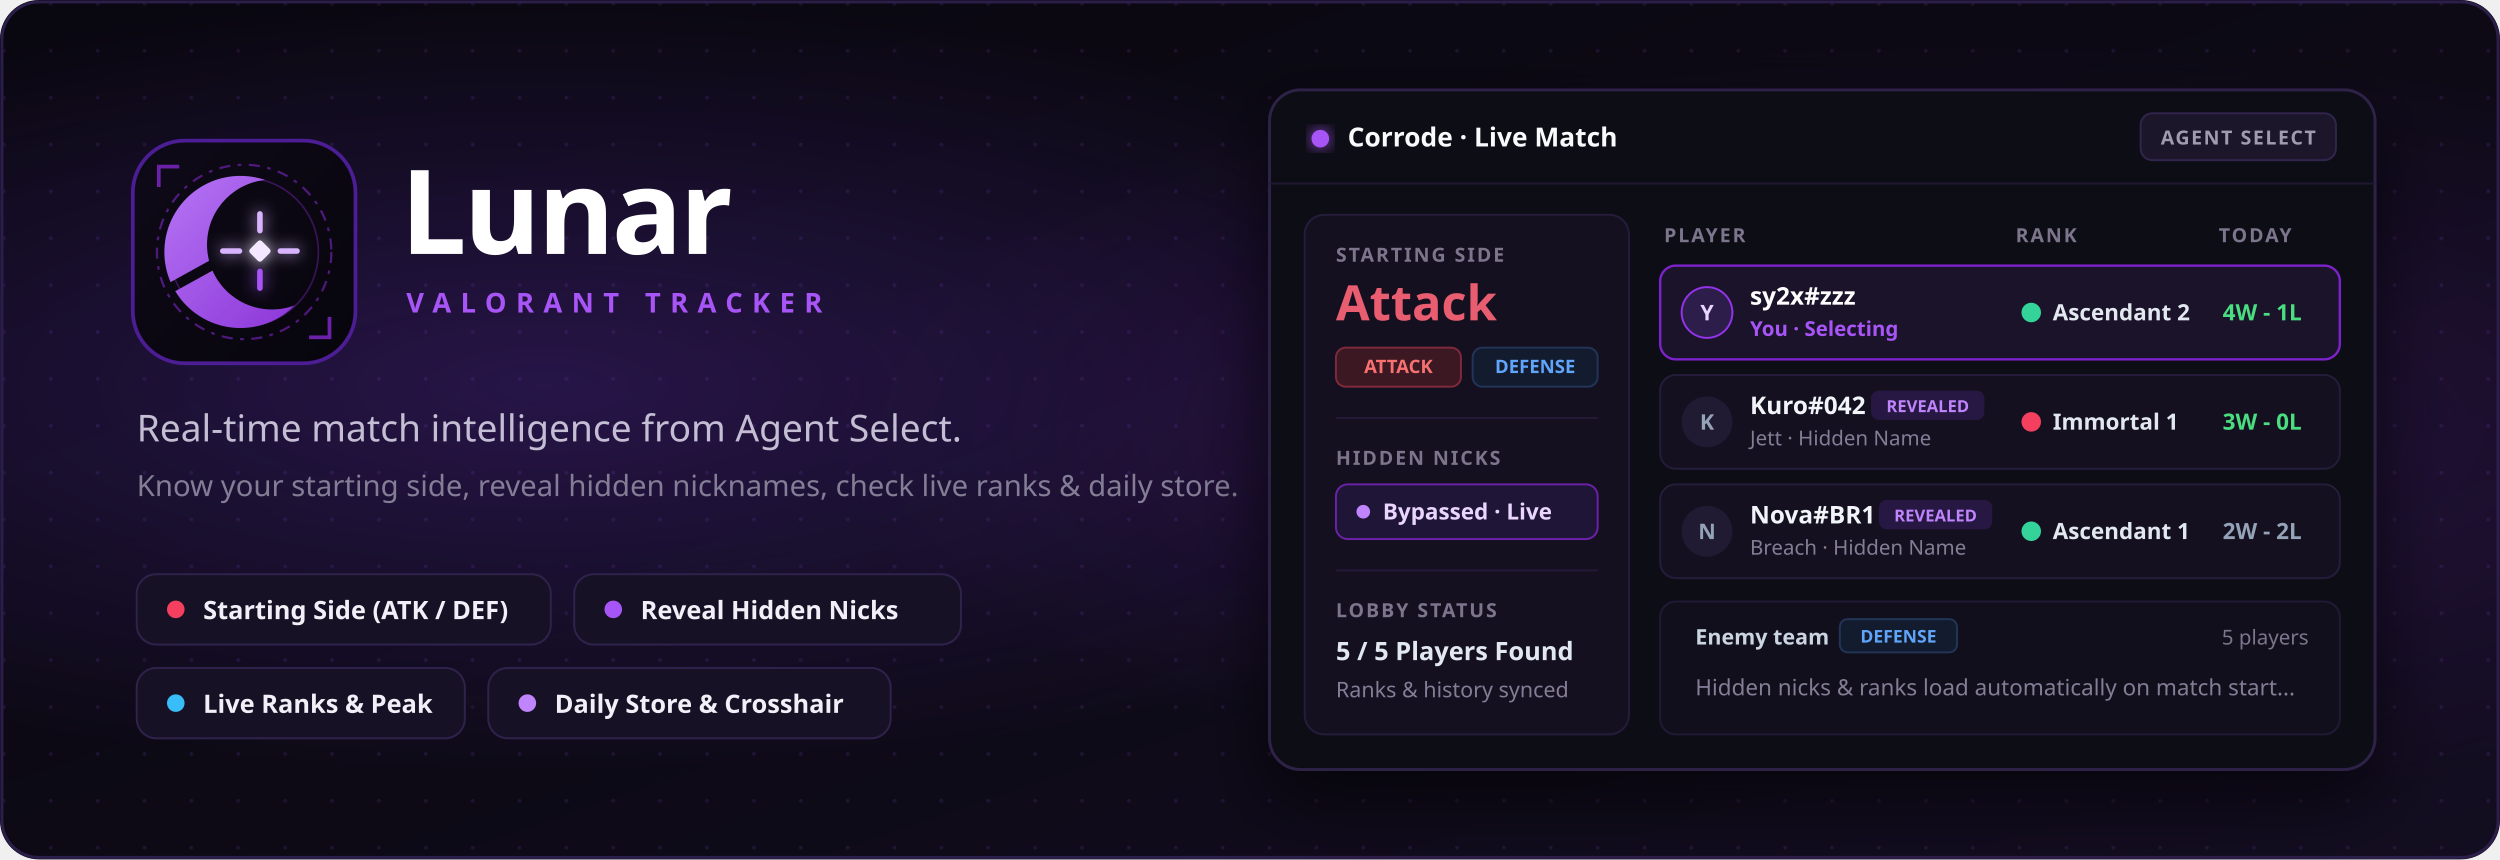
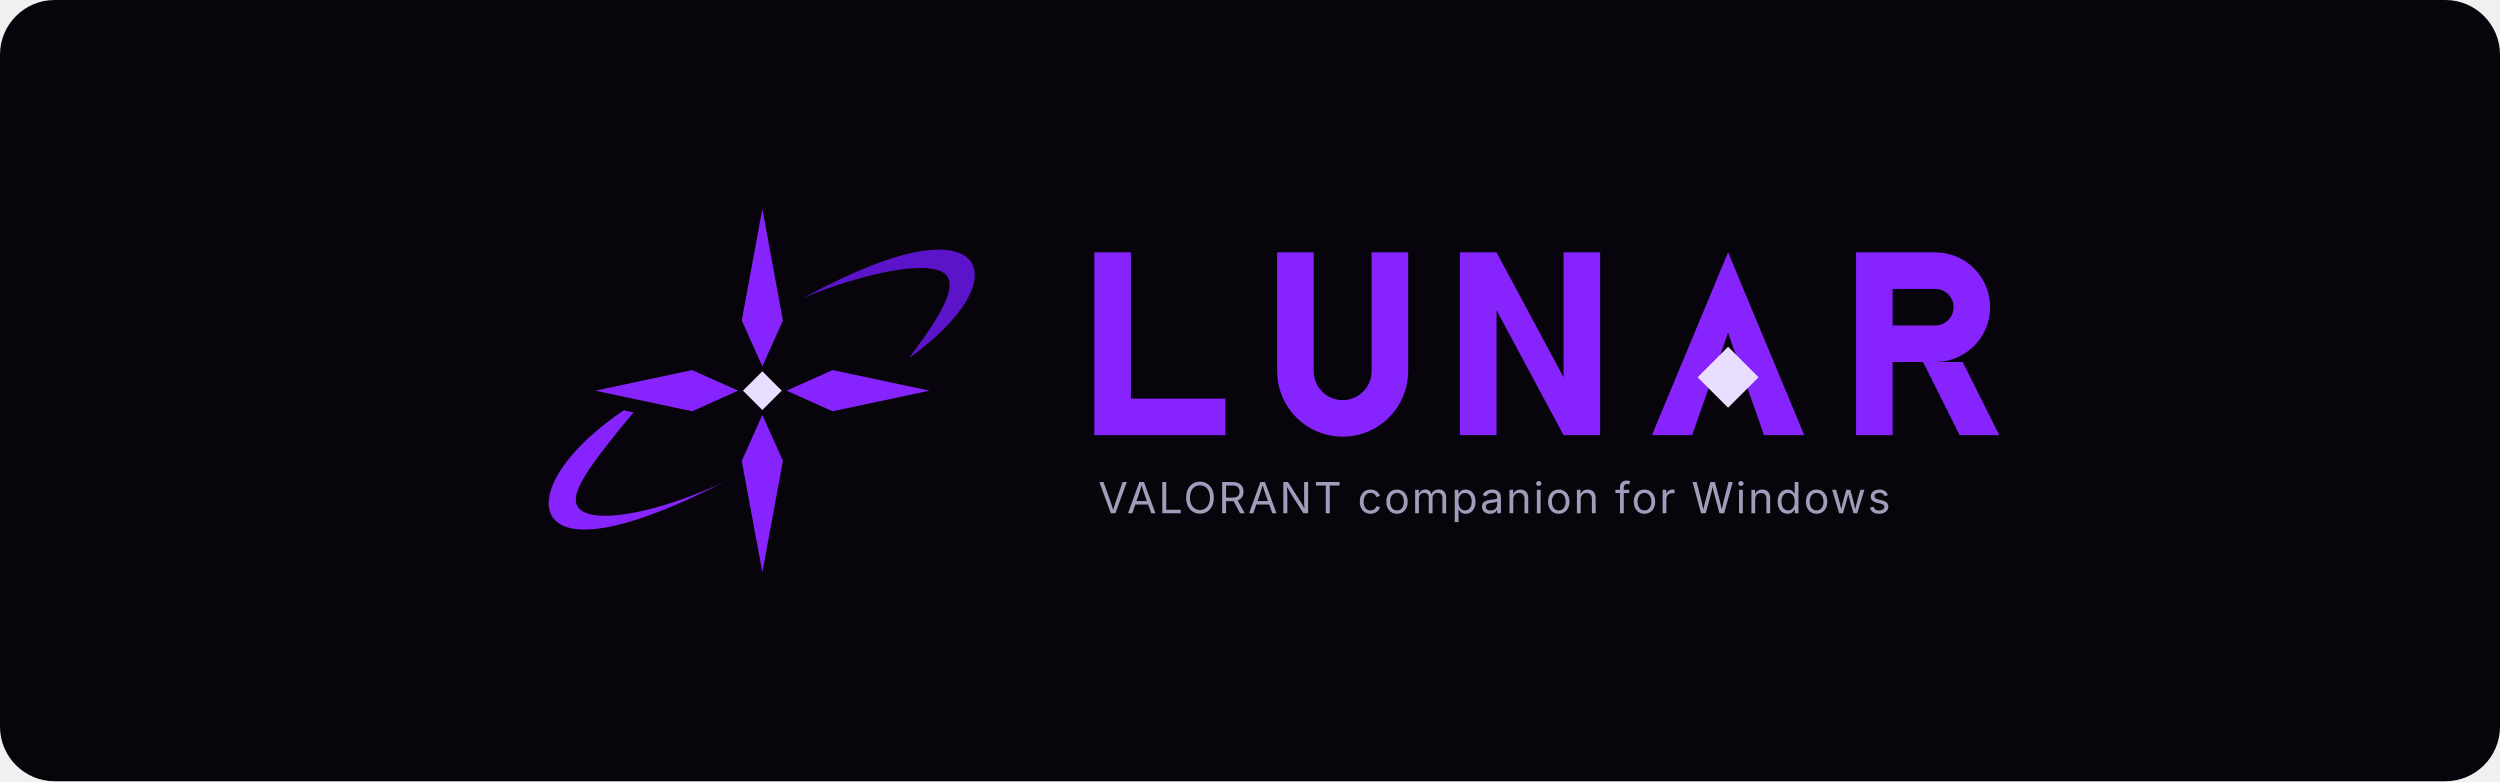
- <svg xmlns="http://www.w3.org/2000/svg" viewBox="0 0 1280 440" width="1280" height="440">
+ <svg xmlns="http://www.w3.org/2000/svg" viewBox="0 0 1280 400" width="1280" height="400">
  <defs>
-     <linearGradient id="bgGrad" x1="0%" y1="0%" x2="100%" y2="100%">
-       <stop offset="0%" stop-color="#09070f" />
-       <stop offset="55%" stop-color="#0d0a16" />
-       <stop offset="100%" stop-color="#130d21" />
-     </linearGradient>
-     <radialGradient id="glowLeft" cx="22%" cy="45%" r="45%">
-       <stop offset="0%" stop-color="#7c3aed" stop-opacity=".24" />
-       <stop offset="100%" stop-color="#7c3aed" stop-opacity="0" />
-     </radialGradient>
-     <radialGradient id="glowRight" cx="78%" cy="50%" r="45%">
-       <stop offset="0%" stop-color="#9333ea" stop-opacity=".18" />
-       <stop offset="100%" stop-color="#9333ea" stop-opacity="0" />
-     </radialGradient>
-     <linearGradient id="moonGradTop" x1="0%" y1="0%" x2="100%" y2="100%">
-       <stop offset="0%" stop-color="#c084fc" />
-       <stop offset="100%" stop-color="#7e22ce" />
-     </linearGradient>
-     <linearGradient id="logoBg" x1="0%" y1="0%" x2="100%" y2="100%">
-       <stop offset="0%" stop-color="#0e0a18" />
-       <stop offset="100%" stop-color="#07050c" />
-     </linearGradient>
-     <filter id="purpleGlow" x="-30%" y="-30%" width="160%" height="160%">
-       <feGaussianBlur stdDeviation="4" result="blur" />
-       <feMerge>
-         <feMergeNode in="blur" />
-         <feMergeNode in="SourceGraphic" />
-       </feMerge>
-     </filter>
-     <filter id="cardShadow" x="-10%" y="-10%" width="120%" height="130%">
-       <feDropShadow dx="0" dy="14" stdDeviation="18" flood-color="#000" flood-opacity=".65" />
-     </filter>
-     <mask id="crescentMask">
-       <rect width="120" height="120" fill="black" />
-       <circle cx="58" cy="60" r="41" fill="white" />
-       <circle cx="75" cy="56" r="35" fill="black" />
-       <line x1="12" y1="84" x2="50" y2="63" stroke="black" stroke-width="5.5" />
+     <mask id="bn-gap">
+       <rect x="-512" y="-512" width="1536" height="1536" fill="#fff" />
+       <path d="M256.0 106.0 L273.0 198.0 L256.0 236.0 L239.0 198.0 Z M394.0 256.0 L314.0 273.0 L276.0 256.0 L314.0 239.0 Z M256.0 406.0 L239.0 314.0 L256.0 276.0 L273.0 314.0 Z M118.0 256.0 L198.0 239.0 L236.0 256.0 L198.0 273.0 Z" fill="#000" stroke="#000" stroke-width="22" stroke-linejoin="round" />
    </mask>
-     <pattern id="dotGrid" width="24" height="24" patternUnits="userSpaceOnUse">
-       <circle cx="2" cy="2" r="1" fill="#a855f7" opacity=".12" />
-     </pattern>
+     <mask id="bn-moon">
+       <rect x="-512" y="-512" width="1536" height="1536" fill="#fff" />
+       <circle cx="400.6" cy="159.8" r="24.0" fill="#000" />
+     </mask>
  </defs>
-   <rect width="1280" height="440" rx="20" fill="url(#bgGrad)" />
-   <rect width="1280" height="440" rx="20" fill="url(#dotGrid)" />
-   <rect width="1280" height="440" rx="20" fill="url(#glowLeft)" />
-   <rect width="1280" height="440" rx="20" fill="url(#glowRight)" />
-   <rect x="1" y="1" width="1278" height="438" rx="19" fill="none" stroke="#2c1e4a" stroke-width="1.5" />
-   <g transform="translate(68 72) scale(.95)">
-     <rect width="120" height="120" rx="28" fill="url(#logoBg)" stroke="#4c1d95" stroke-width="2" />
-     <path d="M14 25V14h11M106 95v11H95" fill="none" stroke="#6b21a8" stroke-width="2" />
-     <circle cx="60" cy="60" r="47" fill="none" stroke="#6b21a8" stroke-width="1.2" stroke-dasharray="6 4 2 4" opacity=".7" />
-     <circle cx="60" cy="60" r="40" fill="none" stroke="#581c87" stroke-width=".9" opacity=".6" />
-     <rect width="120" height="120" fill="url(#moonGradTop)" mask="url(#crescentMask)" filter="url(#purpleGlow)" />
-     <g filter="url(#purpleGlow)">
-       <rect x="64" y="55" width="9" height="9" rx="1.5" transform="rotate(45 68.5 59.5)" fill="#f3e8ff" />
-       <rect x="67" y="38" width="3" height="12" rx="1.5" fill="#d8b4fe" />
-       <rect x="67" y="69" width="3" height="12" rx="1.5" fill="#a855f7" />
-       <rect x="47" y="58" width="12" height="3" rx="1.5" fill="#d8b4fe" />
-       <rect x="78" y="58" width="12" height="3" rx="1.5" fill="#d8b4fe" />
+   <rect width="1280" height="400" rx="28" fill="#07050B" />
+   <g transform="translate(231.6 41.3) scale(0.62)">
+     <g mask="url(#bn-gap)">
+       <path d="M289.5 179.6 L293.7 177.4 L297.9 175.2 L302.1 173.0 L306.2 170.8 L310.4 168.7 L314.5 166.7 L318.6 164.7 L322.7 162.8 L326.7 160.9 L330.7 159.1 L334.7 157.4 L338.6 155.7 L342.5 154.1 L346.4 152.5 L350.2 151.1 L354.0 149.7 L357.7 148.4 L361.3 147.2 L364.9 146.1 L368.5 145.0 L371.9 144.1 L375.3 143.2 L378.7 142.4 L381.9 141.7 L385.1 141.1 L388.2 140.6 L391.3 140.2 L394.2 139.9 L397.1 139.7 L399.8 139.6 L402.5 139.5 L405.0 139.6 L407.5 139.8 L409.9 140.1 L412.1 140.4 L414.3 140.9 L416.3 141.5 L418.2 142.1 L420.0 142.9 L421.6 143.7 L423.2 144.7 L424.6 145.7 L425.9 146.8 L427.1 148.0 L428.1 149.3 L429.0 150.7 L429.7 152.2 L430.3 153.8 L430.8 155.4 L431.2 157.1 L431.4 158.9 L431.4 160.7 L431.3 162.7 L431.1 164.7 L430.7 166.7 L430.2 168.8 L429.5 171.0 L428.7 173.2 L427.7 175.5 L426.6 177.8 L425.4 180.2 L424.0 182.6 L422.5 185.0 L420.8 187.5 L419.0 190.0 L417.1 192.5 L415.0 195.0 L412.8 197.6 L410.5 200.2 L408.1 202.8 L405.5 205.4 L402.8 208.0 L400.0 210.7 L397.1 213.3 L394.1 215.9 L391.0 218.5 L387.7 221.1 L384.4 223.7 L380.9 226.3 L377.3 228.8 L377.3 228.8 L379.4 225.8 L381.6 222.9 L383.7 220.0 L385.8 217.2 L387.8 214.5 L389.7 211.8 L391.5 209.2 L393.2 206.6 L394.9 204.1 L396.4 201.7 L397.9 199.4 L399.3 197.1 L400.7 194.8 L401.9 192.7 L403.1 190.6 L404.2 188.5 L405.1 186.6 L406.1 184.7 L406.9 182.8 L407.6 181.1 L408.3 179.3 L408.9 177.7 L409.4 176.1 L409.8 174.6 L410.1 173.1 L410.4 171.7 L410.6 170.4 L410.6 169.1 L410.6 167.8 L410.5 166.7 L410.3 165.6 L410.1 164.5 L409.7 163.5 L409.2 162.6 L408.7 161.7 L408.1 160.8 L407.3 160.0 L406.5 159.3 L405.6 158.6 L404.6 158.0 L403.5 157.5 L402.3 156.9 L401.0 156.5 L399.6 156.1 L398.1 155.7 L396.6 155.4 L394.9 155.2 L393.1 155.0 L391.2 154.8 L389.2 154.7 L387.2 154.7 L385.0 154.7 L382.7 154.8 L380.4 154.9 L377.9 155.1 L375.4 155.3 L372.7 155.6 L370.0 156.0 L367.1 156.4 L364.2 156.9 L361.2 157.4 L358.1 158.0 L354.9 158.7 L351.6 159.4 L348.2 160.2 L344.8 161.0 L341.3 161.9 L337.7 162.9 L334.0 163.9 L330.2 165.0 L326.4 166.1 L322.5 167.4 L318.6 168.7 L314.6 170.0 L310.5 171.4 L306.4 172.9 L302.2 174.5 L298.0 176.1 L293.8 177.8 L289.5 179.6 Z" fill="#5B14C9" />
+       <path d="M228.2 329.6 L223.4 332.0 L218.7 334.3 L214.0 336.6 L209.3 338.9 L204.6 341.1 L200.0 343.3 L195.5 345.4 L191.0 347.4 L186.5 349.4 L182.0 351.3 L177.7 353.1 L173.3 354.8 L169.0 356.5 L164.8 358.1 L160.7 359.6 L156.6 361.0 L152.6 362.3 L148.6 363.6 L144.7 364.7 L140.9 365.8 L137.2 366.7 L133.6 367.6 L130.0 368.3 L126.6 369.0 L123.2 369.5 L119.9 370.0 L116.8 370.3 L113.7 370.5 L110.8 370.7 L107.9 370.7 L105.2 370.6 L102.6 370.3 L100.1 370.0 L97.7 369.5 L95.5 369.0 L93.4 368.3 L91.4 367.5 L89.6 366.5 L87.9 365.5 L86.4 364.4 L85.0 363.1 L83.7 361.7 L82.6 360.2 L81.7 358.6 L81.0 356.9 L80.3 355.1 L79.9 353.2 L79.6 351.2 L79.5 349.1 L79.6 346.9 L79.9 344.6 L80.3 342.2 L80.9 339.7 L81.7 337.2 L82.7 334.6 L83.8 331.9 L85.1 329.1 L86.6 326.3 L88.3 323.5 L90.2 320.6 L92.2 317.6 L94.4 314.6 L96.8 311.6 L99.4 308.5 L102.1 305.4 L105.0 302.4 L108.1 299.3 L111.3 296.1 L114.7 293.0 L118.2 290.0 L121.9 286.9 L125.7 283.8 L129.6 280.8 L133.7 277.7 L137.9 274.8 L142.2 271.8 L146.6 268.9 L151.2 266.1 L155.8 263.3 L160.7 260.7 L160.7 260.7 L157.7 264.4 L154.6 268.0 L151.7 271.6 L148.8 275.0 L146.0 278.4 L143.2 281.7 L140.6 284.9 L138.0 288.0 L135.5 291.1 L133.1 294.1 L130.8 297.0 L128.6 299.9 L126.4 302.7 L124.3 305.4 L122.3 308.0 L120.4 310.5 L118.6 313.0 L116.8 315.4 L115.2 317.8 L113.6 320.0 L112.1 322.2 L110.8 324.4 L109.5 326.5 L108.3 328.5 L107.2 330.4 L106.2 332.3 L105.3 334.1 L104.5 335.9 L103.8 337.5 L103.2 339.2 L102.7 340.7 L102.3 342.3 L102.1 343.7 L102.0 345.1 L102.0 346.4 L102.1 347.7 L102.3 348.9 L102.7 350.1 L103.2 351.1 L103.8 352.2 L104.5 353.1 L105.4 354.0 L106.4 354.9 L107.6 355.6 L108.9 356.3 L110.3 356.9 L111.8 357.5 L113.5 358.0 L115.3 358.4 L117.3 358.7 L119.4 359.0 L121.6 359.2 L124.0 359.3 L126.5 359.3 L129.1 359.3 L131.8 359.1 L134.7 358.9 L137.7 358.6 L140.8 358.2 L144.1 357.7 L147.4 357.2 L150.9 356.5 L154.5 355.8 L158.1 355.0 L161.9 354.1 L165.8 353.1 L169.8 352.0 L173.9 350.8 L178.0 349.5 L182.3 348.2 L186.6 346.7 L191.0 345.2 L195.5 343.6 L200.0 341.8 L204.6 340.0 L209.2 338.1 L213.9 336.1 L218.6 334.1 L223.4 331.9 L228.2 329.6 Z" fill="#8723FD" />
    </g>
+     <path d="M256.0 106.0 L273.0 198.0 L256.0 236.0 L239.0 198.0 Z M394.0 256.0 L314.0 273.0 L276.0 256.0 L314.0 239.0 Z M256.0 406.0 L239.0 314.0 L256.0 276.0 L273.0 314.0 Z M118.0 256.0 L198.0 239.0 L236.0 256.0 L198.0 273.0 Z" fill="#8723FD" />
+     <path d="M256 240 L272 256 L256 272 L240 256 Z" fill="#E9DEFF" />
  </g>
-   <text x="205" y="130" font-family="Segoe UI,system-ui,sans-serif" font-size="60" font-weight="800" fill="#fff" letter-spacing="-1.5">Lunar</text>
-   <text x="208" y="160" font-family="Segoe UI,system-ui,sans-serif" font-size="14" font-weight="700" fill="#a855f7" letter-spacing="4.8">VALORANT TRACKER</text>
-   <text x="70" y="226" font-family="Segoe UI,system-ui,sans-serif" font-size="19" font-weight="500" fill="#c4bed4">Real-time match intelligence from Agent Select.</text>
-   <text x="70" y="254" font-family="Segoe UI,system-ui,sans-serif" font-size="15" fill="#847d96">Know your starting side, reveal hidden nicknames, check live ranks &amp; daily store.</text>
-   <g font-family="Segoe UI,system-ui,sans-serif" font-size="13" font-weight="600">
-     <rect x="70" y="294" width="212" height="36" rx="10" fill="#161124" stroke="#2f224d" />
-     <circle cx="90" cy="312" r="4.5" fill="#f43f5e" />
-     <text x="104" y="317" fill="#f1eff7">Starting Side (ATK / DEF)</text>
-     <rect x="294" y="294" width="198" height="36" rx="10" fill="#161124" stroke="#2f224d" />
-     <circle cx="314" cy="312" r="4.5" fill="#a855f7" />
-     <text x="328" y="317" fill="#f1eff7">Reveal Hidden Nicks</text>
-     <rect x="70" y="342" width="168" height="36" rx="10" fill="#161124" stroke="#2f224d" />
-     <circle cx="90" cy="360" r="4.5" fill="#38bdf8" />
-     <text x="104" y="365" fill="#f1eff7">Live Ranks &amp; Peak</text>
-     <rect x="250" y="342" width="206" height="36" rx="10" fill="#161124" stroke="#2f224d" />
-     <circle cx="270" cy="360" r="4.5" fill="#c084fc" />
-     <text x="284" y="365" fill="#f1eff7">Daily Store &amp; Crosshair</text>
+   <g transform="translate(560.3 129.2) scale(0.78)">
+     <path d="M0 0 H24 V96 H86 V120 H0 Z" fill="#8723FD" />
+     <path d="M132 0 V78 A31 31 0 0 0 194 78 V0" fill="none" stroke="#8723FD" stroke-width="24" />
+     <path d="M240 120 V0 H264 L308 82 V0 H332 V120 H308 L264 38 V120 Z" fill="#8723FD" />
+     <path d="M366 120 L416 0 L466 120 H439.6 L416 52.8 L392.4 120 Z" fill="#8723FD" />
+     <path d="M416 62 L436 82 L416 102 L396 82 Z" fill="#E9DEFF" />
+     <path d="M500 120 V0 H552 A36 36 0 0 1 552 72 H524 V120 Z M524 24 V48 H552 A12 12 0 0 0 552 24 Z" fill="#8723FD" fill-rule="evenodd" />
+     <path d="M544 72 H570 L594 120 H568 Z" fill="#8723FD" />
  </g>
-   <g filter="url(#cardShadow)">
-     <rect x="650" y="46" width="566" height="348" rx="16" fill="#0f0c17" stroke="#2d2247" stroke-width="1.5" />
-   </g>
-   <circle cx="676" cy="71" r="4.5" fill="#a855f7" filter="url(#purpleGlow)" />
-   <text x="690" y="75" font-family="Segoe UI,system-ui,sans-serif" font-size="13.5" font-weight="700" fill="#f8fafc">Corrode · Live Match</text>
-   <rect x="1096" y="58" width="100" height="24" rx="6" fill="#1c162b" stroke="#31254d" />
-   <text x="1146" y="74" text-anchor="middle" font-family="Segoe UI,system-ui,sans-serif" font-size="10" font-weight="700" fill="#a19bb0" letter-spacing=".8">AGENT SELECT</text>
-   <line x1="650" y1="94" x2="1216" y2="94" stroke="#201833" />
-   <rect x="668" y="110" width="166" height="266" rx="10" fill="#141020" stroke="#251c3b" />
-   <text x="684" y="134" font-family="Segoe UI,system-ui,sans-serif" font-size="10" font-weight="700" fill="#7c758c" letter-spacing="1">STARTING SIDE</text>
-   <text x="684" y="164" font-family="Segoe UI,system-ui,sans-serif" font-size="25" font-weight="800" fill="#e85d6f">Attack</text>
-   <rect x="684" y="178" width="64" height="20" rx="5" fill="#3b1822" stroke="#7f293b" />
-   <text x="716" y="191" text-anchor="middle" font-family="Segoe UI,system-ui,sans-serif" font-size="9.5" font-weight="700" fill="#f87171">ATTACK</text>
-   <rect x="754" y="178" width="64" height="20" rx="5" fill="#131c2e" stroke="#223457" />
-   <text x="786" y="191" text-anchor="middle" font-family="Segoe UI,system-ui,sans-serif" font-size="9.5" font-weight="700" fill="#60a5fa">DEFENSE</text>
-   <line x1="684" y1="214" x2="818" y2="214" stroke="#231a38" />
-   <text x="684" y="238" font-family="Segoe UI,system-ui,sans-serif" font-size="10" font-weight="700" fill="#7c758c" letter-spacing="1">HIDDEN NICKS</text>
-   <rect x="684" y="248" width="134" height="28" rx="6" fill="#1f1536" stroke="#6b21a8" />
-   <circle cx="698" cy="262" r="3.5" fill="#c084fc" />
-   <text x="708" y="266" font-family="Segoe UI,system-ui,sans-serif" font-size="11.5" font-weight="700" fill="#e9d5ff">Bypassed · Live</text>
-   <line x1="684" y1="292" x2="818" y2="292" stroke="#231a38" />
-   <text x="684" y="316" font-family="Segoe UI,system-ui,sans-serif" font-size="10" font-weight="700" fill="#7c758c" letter-spacing="1">LOBBY STATUS</text>
-   <text x="684" y="338" font-family="Segoe UI,system-ui,sans-serif" font-size="13" font-weight="600" fill="#e2e8f0">5 / 5 Players Found</text>
-   <text x="684" y="357" font-family="Segoe UI,system-ui,sans-serif" font-size="11" fill="#847d96">Ranks &amp; history synced</text>
-   <g font-family="Segoe UI,system-ui,sans-serif">
-     <text x="852" y="124" font-size="10" font-weight="700" fill="#7c758c" letter-spacing="1">PLAYER</text>
-     <text x="1032" y="124" font-size="10" font-weight="700" fill="#7c758c" letter-spacing="1">RANK</text>
-     <text x="1136" y="124" font-size="10" font-weight="700" fill="#7c758c" letter-spacing="1">TODAY</text>
-     <rect x="850" y="136" width="348" height="48" rx="8" fill="#1a1329" stroke="#7e22ce" stroke-width="1.2" />
-     <circle cx="874" cy="160" r="13" fill="#2c1d4a" stroke="#9333ea" />
-     <text x="874" y="164" text-anchor="middle" font-size="11" font-weight="700" fill="#e9d5ff">Y</text>
-     <text x="896" y="156" font-size="12.5" font-weight="700" fill="#fff">sy2x#zzz</text>
-     <text x="896" y="172" font-size="10.5" font-weight="600" fill="#a855f7">You · Selecting</text>
-     <circle cx="1040" cy="160" r="5" fill="#34d399" />
-     <text x="1051" y="164" font-size="11.5" font-weight="600" fill="#e2e8f0">Ascendant 2</text>
-     <text x="1138" y="164" font-size="11.5" font-weight="700" fill="#4ade80">4W - 1L</text>
-     <rect x="850" y="192" width="348" height="48" rx="8" fill="#141020" stroke="#251c3b" />
-     <circle cx="874" cy="216" r="13" fill="#211a33" />
-     <text x="874" y="220" text-anchor="middle" font-size="11" font-weight="700" fill="#94a3b8">K</text>
-     <text x="896" y="212" font-size="12.5" font-weight="700" fill="#f1f5f9">Kuro#042</text>
-     <rect x="958" y="200" width="58" height="15" rx="4" fill="#261842" />
-     <text x="987" y="211" text-anchor="middle" font-size="8.5" font-weight="700" fill="#c084fc">REVEALED</text>
-     <text x="896" y="228" font-size="10.5" fill="#847d96">Jett · Hidden Name</text>
-     <circle cx="1040" cy="216" r="5" fill="#f43f5e" />
-     <text x="1051" y="220" font-size="11.5" font-weight="600" fill="#e2e8f0">Immortal 1</text>
-     <text x="1138" y="220" font-size="11.5" font-weight="700" fill="#4ade80">3W - 0L</text>
-     <rect x="850" y="248" width="348" height="48" rx="8" fill="#141020" stroke="#251c3b" />
-     <circle cx="874" cy="272" r="13" fill="#211a33" />
-     <text x="874" y="276" text-anchor="middle" font-size="11" font-weight="700" fill="#94a3b8">N</text>
-     <text x="896" y="268" font-size="12.5" font-weight="700" fill="#f1f5f9">Nova#BR1</text>
-     <rect x="962" y="256" width="58" height="15" rx="4" fill="#261842" />
-     <text x="991" y="267" text-anchor="middle" font-size="8.5" font-weight="700" fill="#c084fc">REVEALED</text>
-     <text x="896" y="284" font-size="10.5" fill="#847d96">Breach · Hidden Name</text>
-     <circle cx="1040" cy="272" r="5" fill="#34d399" />
-     <text x="1051" y="276" font-size="11.5" font-weight="600" fill="#e2e8f0">Ascendant 1</text>
-     <text x="1138" y="276" font-size="11.5" font-weight="700" fill="#94a3b8">2W - 2L</text>
-     <rect x="850" y="308" width="348" height="68" rx="8" fill="#120f1c" stroke="#211936" />
-     <text x="868" y="330" font-size="11" font-weight="700" fill="#cbd5e1">Enemy team</text>
-     <rect x="942" y="317" width="60" height="17" rx="4" fill="#131c2e" stroke="#223457" />
-     <text x="972" y="329" text-anchor="middle" font-size="9" font-weight="700" fill="#60a5fa">DEFENSE</text>
-     <text x="1182" y="330" text-anchor="end" font-size="10.5" fill="#7c758c">5 players</text>
-     <text x="868" y="356" font-size="11.5" fill="#847d96">Hidden nicks &amp; ranks load automatically on match start...</text>
-   </g>
+   <text x="562.3" y="262.8" fill="#A39BBA" font-family="Segoe UI, Inter, Helvetica, Arial, sans-serif" font-size="22" letter-spacing="1">VALORANT companion for Windows</text>
</svg>
